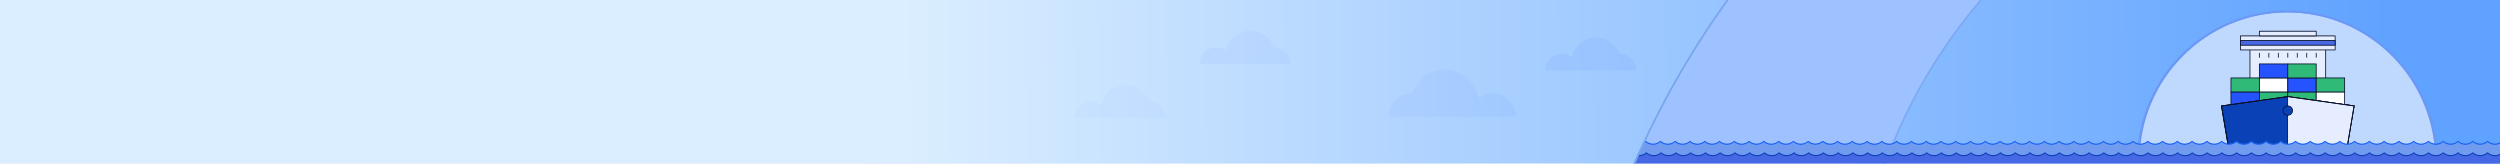
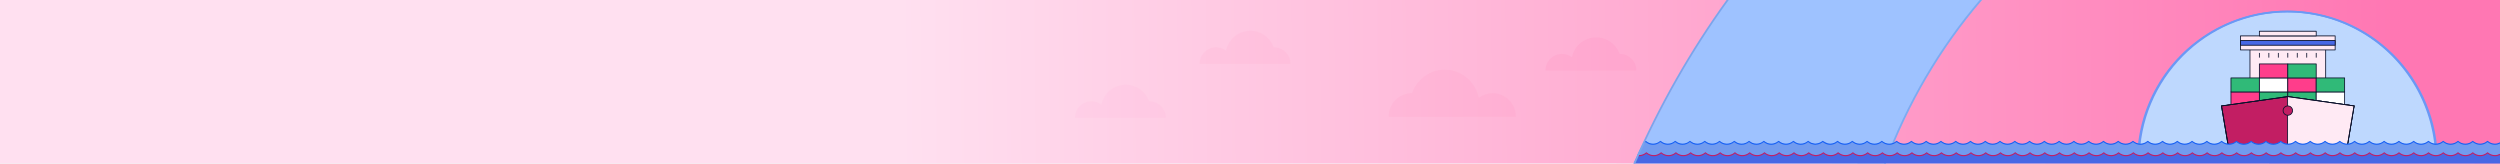
<svg xmlns="http://www.w3.org/2000/svg" width="3058" height="200">
-   <style>.K{stroke-linejoin:round}.L{fill:#2453ff}.M{fill:#e6edfe}.N{fill:#30ba78}.O{stroke-width:1}.P{fill:#0b41b7}</style>
+   <style>.K{stroke-linejoin:round}.L{fill:#ff3d8b}.M{fill:#ffeaf4}.N{fill:#30ba78}.O{stroke-width:1}.P{fill:#c21e63}</style>
  <defs>
    <linearGradient id="A" x1="4127.354" y1="-2472.293" x2="1813.458" y2="-2465.121" gradientUnits="userSpaceOnUse">
-       <stop offset="0" stop-color="#5fa2ff" />
-       <stop offset="1" stop-color="#dbeeff" />
+       <stop offset="0" stop-color="#ff77b3" />
+       <stop offset="1" stop-color="#ffe0f0" />
    </linearGradient>
    <path id="B" d="M2001.638 86.276v-.063c0-11.175-9.053-20.227-20.227-20.227h-.261c-4.162-11.786-15.4-20.236-28.606-20.236-14.69 0-26.943 10.446-29.739 24.309a20.15 20.15 0 0 0-12.19-4.081c-11.175 0-20.227 9.053-20.227 20.227v.063h111.251z" />
    <path id="C" d="M2763.67 70.467v-5.692" />
    <path id="D" d="M2728.915 112.444h34.755v17.133h-34.755z" />
    <path id="E" d="M2717.329 129.573l11.586 68.503 139.025.025 11.583-68.528-81.095-11.422z" />
  </defs>
-   <path d="M0 200h3058V0H0z" fill="#dbeeff" />
+   <path d="M0 200h3058V0H0z" fill="#ffe0f0" />
  <path transform="matrix(.79191 0 0 .301564 -342.4927 4.55361)" d="M1768.5 647.07l2525.54 1.04V-15.1H1768.5z" fill="url(#A)" />
  <g class="L">
    <use href="#B" fill-opacity=".06" />
    <use href="#B" x="-423.075" y="-8.112" fill-opacity=".04" />
    <use href="#B" x="-575.539" y="57.871" fill-opacity=".03" />
    <path d="M1698.527 142.843v-.089c0-15.885 12.671-28.754 28.312-28.754h.365c5.826-16.754 21.555-28.767 40.04-28.767 20.561 0 37.712 14.85 41.626 34.556a27.92 27.92 0 0 1 17.063-5.802c15.641 0 28.312 12.869 28.312 28.754v.089h-155.718z" fill-opacity=".05" />
  </g>
  <path d="M2113.672 0c-44.58 62.156-82.517 129.146-113.145 199.791l305.797.047C2333.893 126.434 2373.347 58.75 2423.984 0z" fill="#9ec2ff" />
  <g stroke="#6b98f5" class="K">
    <path d="M2798.428 14.1C2697.676 14.101 2616 96.17 2616 197.407l.049.687h364.76l.049-.688c0-48.616-19.22-95.241-53.432-129.618S2846.812 14.1 2798.428 14.1z" fill="#bed8fe" stroke-width="2.2" />
    <path d="M2979.858 197.406c0-65.489-34.771-126.004-91.215-158.748s-125.985-32.745-182.429 0S2615 131.916 2615 197.406" fill="none" stroke-width="2" stroke-linecap="round" />
  </g>
  <g stroke="#0a112b">
    <path d="M2752.161 59.046h92.609v79.949h-92.609z" class="K M" />
    <g fill="none" class="K O">
      <use href="#C" />
      <use href="#C" x="11.585" />
      <use href="#C" x="23.172" />
      <use href="#C" x="34.757" />
      <use href="#C" x="46.343" />
      <use href="#C" x="57.926" />
      <use href="#C" x="69.512" />
    </g>
    <g class="K O">
      <path d="M2740.501 43.916h115.853v17.133h-115.853z" class="M" />
      <path d="M2740.501 49.614h115.853v5.711h-115.853z" fill="#4768e5" />
      <path d="M2763.67 38.205h69.513v5.711h-69.513z" class="M" />
      <use href="#D" class="L" />
      <g class="N">
        <use href="#D" x="34.755" />
        <use href="#D" x="69.512" />
      </g>
      <use href="#D" x="104.27" fill="#fff" />
      <use href="#D" y="-17.133" class="N" />
      <use href="#D" x="34.755" y="-17.133" fill="#fff" />
      <use href="#D" x="69.512" y="-17.133" class="L" />
      <use href="#D" x="104.27" y="-17.133" class="N" />
      <use href="#D" x="34.755" y="-34.266" class="L" />
      <use href="#D" x="69.512" y="-34.266" class="N" />
    </g>
    <g class="O">
      <use href="#E" class="P" />
      <use href="#E" fill="none" class="K" />
    </g>
    <path d="M2798.428 118.152l-.227.031v79.904l69.738.014 11.584-68.529-81.096-11.42z" class="M" />
    <g class="K">
      <use href="#E" fill="none" />
      <ellipse cx="2798.464" cy="135.284" rx="5.793" ry="5.711" class="P" />
    </g>
  </g>
  <path d="M2421.531 0c-50.268 58.928-89.728 126.744-116.955 200h2.34c27.356-73.329 67.058-141.134 117.574-200z" fill="#7aa9f0" fill-opacity=".939" />
  <path d="M2005.88 183.82a1034.479 1069.935 0 0 0-7.659 16.049l306.464.047a637.046 658.594 0 0 0 0 .006l502.21.078H3058v-16.18z" fill="#4768e5" />
  <path d="M2230.215 172.77c-1.31-.261-2.184 1.529-3.405 2.096-1.485.664-3.076 1.11-4.782 1.197-.263.017-.493.141-.76.143-1.289-.011-2.483-.337-3.664-.686-.377-.106-.797-.089-1.16-.227-1.514-.594-2.9-1.45-4.095-2.518-2.403 2.148-5.565 3.451-9.028 3.451a13.5 13.5 0 0 1-9.028-3.451c-2.404 2.148-5.565 3.451-9.028 3.451a13.5 13.5 0 0 1-9.028-3.451c-2.404 2.148-5.565 3.451-9.028 3.451s-6.625-1.303-9.028-3.451c-2.403 2.148-5.565 3.451-9.028 3.451s-6.625-1.303-9.028-3.451a13.5 13.5 0 0 1-9.028 3.451c-3.463 0-6.624-1.303-9.028-3.451-2.403 2.148-5.565 3.451-9.028 3.451s-6.625-1.303-9.028-3.451c-2.404 2.148-5.565 3.451-9.028 3.451s-6.625-1.303-9.028-3.451c-2.403 2.148-5.565 3.451-9.028 3.451s-6.625-1.303-9.028-3.451a13.5 13.5 0 0 1-9.028 3.451c-3.463 0-6.625-1.303-9.028-3.451-2.403 2.148-5.563 3.451-9.026 3.451s-6.625-1.303-9.028-3.451c-2.403 2.148-5.565 3.451-9.028 3.451s-6.625-1.303-9.028-3.451c-.491.439-1.131.669-1.681 1.033-3.247 6.624-6.427 9.282-9.54 15.975.737.124 1.418.41 2.19.41a13.5 13.5 0 0 0 9.028-3.449 13.5 13.5 0 0 0 18.056 0 13.5 13.5 0 0 0 18.056 0 13.5 13.5 0 0 0 18.056 0 13.5 13.5 0 0 0 18.057 0 13.5 13.5 0 0 0 18.056 0 13.5 13.5 0 0 0 18.056 0 13.5 13.5 0 0 0 18.056 0 13.5 13.5 0 0 0 18.056 0 13.5 13.5 0 0 0 18.056 0 13.5 13.5 0 0 0 18.057 0 13.5 13.5 0 0 0 18.056 0c1.09.974 2.373 1.711 3.732 2.295v.15c.164.069.329.135.498.195.053.016.105.035.157.051.128.048.261.095.398.131a6.09 6.09 0 0 0 .462.137c.144.04.289.081.433.113.02.008.041.012.061.016.184.044.372.081.56.117.181.036.362.065.543.094.049.008.096.012.145.019.169.024.341.044.513.061.016 0 .033.006.053.006.201.02.405.031.609.043h.027c.213.012.43.016.647.016.029 0 .052-.013.08-.014.039 0 .072.019.11.019.234 0 .419-.15.651-.162a13.3 13.3 0 0 0 4.782-1.199c.297-.133.671-.087.956-.24v-.348c.838-.477 1.734-.867 2.449-1.506a13.5 13.5 0 0 0 18.056 0 13.5 13.5 0 0 0 18.057 0 13.5 13.5 0 0 0 18.056 0 13.5 13.5 0 0 0 18.057 0 13.5 13.5 0 0 0 18.056 0 13.5 13.5 0 0 0 18.056 0 13.5 13.5 0 0 0 18.057 0 13.5 13.5 0 0 0 18.056 0 13.5 13.5 0 0 0 18.057 0 13.5 13.5 0 0 0 18.056 0 13.5 13.5 0 0 0 18.057 0 13.5 13.5 0 0 0 18.056 0 13.5 13.5 0 0 0 18.056 0 13.5 13.5 0 0 0 18.056 0 13.5 13.5 0 0 0 18.056 0 13.5 13.5 0 0 0 18.056 0 13.5 13.5 0 0 0 18.056 0 13.5 13.5 0 0 0 18.056 0 13.5 13.5 0 0 0 18.057 0 13.5 13.5 0 0 0 18.056 0 13.5 13.5 0 0 0 18.056 0 13.5 13.5 0 0 0 18.056 0 13.5 13.5 0 0 0 18.056 0 13.5 13.5 0 0 0 18.056 0 13.5 13.5 0 0 0 18.056 0 13.5 13.5 0 0 0 18.057 0 13.5 13.5 0 0 0 18.056 0 13.5 13.5 0 0 0 18.057 0 13.5 13.5 0 0 0 18.056 0 13.5 13.5 0 0 0 18.057 0 13.5 13.5 0 0 0 18.056 0 13.5 13.5 0 0 0 18.056 0 13.5 13.5 0 0 0 18.056 0 13.5 13.5 0 0 0 18.056 0 13.5 13.5 0 0 0 18.057 0 13.5 13.5 0 0 0 18.056 0 13.5 13.5 0 0 0 18.057 0 13.5 13.5 0 0 0 18.056 0 13.5 13.5 0 0 0 18.056 0 13.5 13.5 0 0 0 18.056 0 13.5 13.5 0 0 0 18.056 0 13.5 13.5 0 0 0 18.056 0 13.5 13.5 0 0 0 18.056 0 13.5 13.5 0 0 0 18.056 0 13.5 13.5 0 0 0 18.057 0 13.5 13.5 0 0 0 9.028 3.449c2.246 0 4.35-.584 6.219-1.557v-13.969c-1.869.973-3.973 1.559-6.219 1.559a13.5 13.5 0 0 1-9.028-3.451c-2.404 2.148-5.565 3.451-9.028 3.451s-6.625-1.303-9.028-3.451c-2.403 2.148-5.565 3.451-9.028 3.451s-6.625-1.303-9.028-3.451c-2.403 2.148-5.565 3.451-9.028 3.451s-6.625-1.303-9.028-3.451a13.5 13.5 0 0 1-9.028 3.451c-3.463 0-6.625-1.303-9.028-3.451-2.403 2.148-5.565 3.451-9.028 3.451s-6.625-1.303-9.028-3.451c-2.403 2.148-5.566 3.451-9.028 3.451a13.5 13.5 0 0 1-9.028-3.451c-2.403 2.148-5.566 3.451-9.028 3.451a13.5 13.5 0 0 1-9.028-3.451c-2.404 2.148-5.565 3.451-9.028 3.451s-6.625-1.303-9.028-3.451c-2.403 2.148-5.566 3.451-9.028 3.451s-6.625-1.303-9.028-3.451a13.5 13.5 0 0 1-18.056 0c-2.404 2.148-5.565 3.451-9.028 3.451s-6.625-1.303-9.028-3.451a13.5 13.5 0 0 1-9.028 3.451c-3.463 0-6.625-1.303-9.028-3.451-2.404 2.148-5.565 3.451-9.028 3.451a13.5 13.5 0 0 1-9.028-3.451c-2.403 2.148-5.565 3.451-9.028 3.451s-6.625-1.303-9.028-3.451c-2.404 2.148-5.565 3.451-9.028 3.451a13.5 13.5 0 0 1-9.028-3.451 13.5 13.5 0 0 1-9.028 3.451c-3.463 0-6.625-1.303-9.028-3.451-2.403 2.148-5.565 3.451-9.028 3.451a13.5 13.5 0 0 1-9.028-3.451c-2.403 2.148-5.566 3.451-9.028 3.451a13.5 13.5 0 0 1-9.028-3.451c-2.403 2.148-5.565 3.451-9.028 3.451a13.5 13.5 0 0 1-9.028-3.451c-2.404 2.148-5.565 3.451-9.028 3.451s-6.625-1.303-9.028-3.451a13.5 13.5 0 0 1-9.028 3.451c-3.463 0-6.625-1.303-9.028-3.451-2.403 2.148-5.566 3.451-9.028 3.451a13.5 13.5 0 0 1-9.028-3.451 13.5 13.5 0 0 1-9.028 3.451c-3.463 0-6.625-1.303-9.028-3.451-2.403 2.148-5.565 3.451-9.028 3.451a13.5 13.5 0 0 1-9.028-3.451c-2.404 2.148-5.565 3.451-9.028 3.451a13.5 13.5 0 0 1-9.028-3.451c-2.404 2.148-5.566 3.451-9.028 3.451a13.5 13.5 0 0 1-9.028-3.451c-2.404 2.148-5.565 3.451-9.028 3.451s-6.625-1.303-9.028-3.451a13.5 13.5 0 0 1-9.028 3.451c-3.463 0-6.625-1.303-9.028-3.451a13.5 13.5 0 0 1-9.028 3.451c-3.463 0-6.625-1.303-9.028-3.451-2.403 2.148-5.565 3.451-9.028 3.451s-6.625-1.303-9.028-3.451a13.5 13.5 0 0 1-9.028 3.451c-3.463 0-6.625-1.303-9.028-3.451-2.404 2.148-5.565 3.451-9.028 3.451a13.5 13.5 0 0 1-9.028-3.451c-2.403 2.148-5.566 3.451-9.028 3.451s-6.625-1.303-9.028-3.451c-2.404 2.148-5.566 3.451-9.028 3.451a13.5 13.5 0 0 1-9.028-3.451c-2.403 2.148-5.565 3.451-9.028 3.451s-6.625-1.303-9.028-3.451a13.5 13.5 0 0 1-18.056 0c-2.403 2.148-5.565 3.451-9.028 3.451a13.5 13.5 0 0 1-9.028-3.451 13.5 13.5 0 0 1-18.056 0c-2.404 2.148-5.565 3.451-9.028 3.451s-6.625-1.303-9.028-3.451a13.5 13.5 0 0 1-9.028 3.451c-3.463 0-6.625-1.303-9.028-3.451-2.403 2.148-5.566 3.451-9.028 3.451a13.5 13.5 0 0 1-9.028-3.451c-2.403 2.148-5.565 3.451-9.028 3.451s-6.625-1.303-9.028-3.451a13.5 13.5 0 0 1-18.056 0c-2.404 2.148-5.565 3.451-9.028 3.451s-6.625-1.303-9.028-3.451a13.5 13.5 0 0 1-9.028 3.451c-3.463 0-5.863-2.82-9.028-3.451zm0 0c-1.31-.261-2.184 1.529-3.405 2.096-1.485.664-3.076 1.11-4.782 1.197-.263.017-.493.141-.76.143-1.289-.011-2.483-.337-3.664-.686-.377-.106-.797-.089-1.16-.227-1.514-.594-2.9-1.45-4.095-2.518-2.403 2.148-5.565 3.451-9.028 3.451a13.5 13.5 0 0 1-9.028-3.451c-2.404 2.148-5.565 3.451-9.028 3.451a13.5 13.5 0 0 1-9.028-3.451c-2.404 2.148-5.565 3.451-9.028 3.451s-6.625-1.303-9.028-3.451c-2.403 2.148-5.565 3.451-9.028 3.451s-6.625-1.303-9.028-3.451a13.5 13.5 0 0 1-9.028 3.451c-3.463 0-6.624-1.303-9.028-3.451-2.403 2.148-5.565 3.451-9.028 3.451s-6.625-1.303-9.028-3.451c-2.404 2.148-5.565 3.451-9.028 3.451s-6.625-1.303-9.028-3.451c-2.403 2.148-5.565 3.451-9.028 3.451s-6.625-1.303-9.028-3.451a13.5 13.5 0 0 1-9.028 3.451c-3.463 0-6.625-1.303-9.028-3.451-2.403 2.148-5.563 3.451-9.026 3.451s-6.625-1.303-9.028-3.451c-2.403 2.148-5.565 3.451-9.028 3.451s-6.625-1.303-9.028-3.451c-.491.439-2.247-.14-2.797.225-3.247 6.624-5.311 10.091-8.424 16.783.737.124 1.418.41 2.19.41a13.5 13.5 0 0 0 9.028-3.449 13.5 13.5 0 0 0 18.056 0 13.5 13.5 0 0 0 18.056 0 13.5 13.5 0 0 0 18.056 0 13.5 13.5 0 0 0 18.057 0 13.5 13.5 0 0 0 18.056 0 13.5 13.5 0 0 0 18.056 0 13.5 13.5 0 0 0 18.056 0 13.5 13.5 0 0 0 18.056 0 13.5 13.5 0 0 0 18.056 0 13.5 13.5 0 0 0 18.057 0 13.5 13.5 0 0 0 18.056 0c1.09.974 2.373 1.711 3.732 2.295v.15c.164.069.329.135.498.195.053.016.105.035.157.051.128.048.261.095.398.131a6.09 6.09 0 0 0 .462.137c.144.04.289.081.433.113.02.008.041.012.061.016.184.044.372.081.56.117.181.036.362.065.543.094.049.008.096.012.145.019.169.024.341.044.513.061.016 0 .033.006.053.006.201.02.405.031.609.043h.027c.213.012.43.016.647.016.029 0 .052-.013.08-.014.039 0 .072.019.11.019.234 0 .419-.15.651-.162a13.3 13.3 0 0 0 4.782-1.199c.297-.133.671-.087.956-.24v-.348c.838-.477 1.734-.867 2.449-1.506a13.5 13.5 0 0 0 18.056 0 13.5 13.5 0 0 0 18.057 0 13.5 13.5 0 0 0 18.056 0 13.5 13.5 0 0 0 18.057 0 13.5 13.5 0 0 0 18.056 0 13.5 13.5 0 0 0 18.056 0 13.5 13.5 0 0 0 18.057 0 13.5 13.5 0 0 0 18.056 0 13.5 13.5 0 0 0 18.057 0 13.5 13.5 0 0 0 18.056 0 13.5 13.5 0 0 0 18.057 0 13.5 13.5 0 0 0 18.056 0 13.5 13.5 0 0 0 18.056 0 13.5 13.5 0 0 0 18.056 0 13.5 13.5 0 0 0 18.056 0 13.5 13.5 0 0 0 18.056 0 13.5 13.5 0 0 0 18.056 0 13.5 13.5 0 0 0 18.056 0 13.5 13.5 0 0 0 18.057 0 13.5 13.5 0 0 0 18.056 0 13.5 13.5 0 0 0 18.056 0 13.5 13.5 0 0 0 18.056 0 13.5 13.5 0 0 0 18.056 0 13.5 13.5 0 0 0 18.056 0 13.5 13.5 0 0 0 18.056 0 13.5 13.5 0 0 0 18.057 0 13.5 13.5 0 0 0 18.056 0 13.5 13.5 0 0 0 18.057 0 13.5 13.5 0 0 0 18.056 0 13.5 13.5 0 0 0 18.057 0 13.5 13.5 0 0 0 18.056 0 13.5 13.5 0 0 0 18.056 0 13.5 13.5 0 0 0 18.056 0 13.5 13.5 0 0 0 18.056 0 13.5 13.5 0 0 0 18.057 0 13.5 13.5 0 0 0 18.056 0 13.5 13.5 0 0 0 18.057 0 13.5 13.5 0 0 0 18.056 0 13.5 13.5 0 0 0 18.056 0 13.5 13.5 0 0 0 18.056 0 13.5 13.5 0 0 0 18.056 0 13.5 13.5 0 0 0 18.056 0 13.5 13.5 0 0 0 18.056 0 13.5 13.5 0 0 0 18.056 0 13.5 13.5 0 0 0 18.057 0 13.5 13.5 0 0 0 9.028 3.449c2.246 0 4.35-.584 6.219-1.557v-13.969c-1.869.973-3.973 1.559-6.219 1.559a13.5 13.5 0 0 1-9.028-3.451c-2.404 2.148-5.565 3.451-9.028 3.451s-6.625-1.303-9.028-3.451c-2.403 2.148-5.565 3.451-9.028 3.451s-6.625-1.303-9.028-3.451c-2.403 2.148-5.565 3.451-9.028 3.451s-6.625-1.303-9.028-3.451a13.5 13.5 0 0 1-9.028 3.451c-3.463 0-6.625-1.303-9.028-3.451-2.403 2.148-5.565 3.451-9.028 3.451s-6.625-1.303-9.028-3.451c-2.403 2.148-5.566 3.451-9.028 3.451a13.5 13.5 0 0 1-9.028-3.451c-2.403 2.148-5.566 3.451-9.028 3.451a13.5 13.5 0 0 1-9.028-3.451c-2.404 2.148-5.565 3.451-9.028 3.451s-6.625-1.303-9.028-3.451c-2.403 2.148-5.566 3.451-9.028 3.451s-6.625-1.303-9.028-3.451a13.5 13.5 0 0 1-18.056 0c-2.404 2.148-5.565 3.451-9.028 3.451s-6.625-1.303-9.028-3.451a13.5 13.5 0 0 1-9.028 3.451c-3.463 0-6.625-1.303-9.028-3.451-2.404 2.148-5.565 3.451-9.028 3.451a13.5 13.5 0 0 1-9.028-3.451c-2.403 2.148-5.565 3.451-9.028 3.451s-6.625-1.303-9.028-3.451c-2.404 2.148-5.565 3.451-9.028 3.451a13.5 13.5 0 0 1-9.028-3.451 13.5 13.5 0 0 1-9.028 3.451c-3.463 0-6.625-1.303-9.028-3.451-2.403 2.148-5.565 3.451-9.028 3.451a13.5 13.5 0 0 1-9.028-3.451c-2.403 2.148-5.566 3.451-9.028 3.451a13.5 13.5 0 0 1-9.028-3.451c-2.403 2.148-5.565 3.451-9.028 3.451a13.5 13.5 0 0 1-9.028-3.451c-2.404 2.148-5.565 3.451-9.028 3.451s-6.625-1.303-9.028-3.451a13.5 13.5 0 0 1-9.028 3.451c-3.463 0-6.625-1.303-9.028-3.451-2.403 2.148-5.566 3.451-9.028 3.451a13.5 13.5 0 0 1-9.028-3.451 13.5 13.5 0 0 1-9.028 3.451c-3.463 0-6.625-1.303-9.028-3.451-2.403 2.148-5.565 3.451-9.028 3.451a13.5 13.5 0 0 1-9.028-3.451c-2.404 2.148-5.565 3.451-9.028 3.451a13.5 13.5 0 0 1-9.028-3.451c-2.404 2.148-5.566 3.451-9.028 3.451a13.5 13.5 0 0 1-9.028-3.451c-2.404 2.148-5.565 3.451-9.028 3.451s-6.625-1.303-9.028-3.451a13.5 13.5 0 0 1-9.028 3.451c-3.463 0-6.625-1.303-9.028-3.451a13.5 13.5 0 0 1-9.028 3.451c-3.463 0-6.625-1.303-9.028-3.451-2.403 2.148-5.565 3.451-9.028 3.451s-6.625-1.303-9.028-3.451a13.5 13.5 0 0 1-9.028 3.451c-3.463 0-6.625-1.303-9.028-3.451-2.404 2.148-5.565 3.451-9.028 3.451a13.5 13.5 0 0 1-9.028-3.451c-2.403 2.148-5.566 3.451-9.028 3.451s-6.625-1.303-9.028-3.451c-2.404 2.148-5.566 3.451-9.028 3.451a13.5 13.5 0 0 1-9.028-3.451c-2.403 2.148-5.565 3.451-9.028 3.451s-6.625-1.303-9.028-3.451a13.5 13.5 0 0 1-18.056 0c-2.403 2.148-5.565 3.451-9.028 3.451a13.5 13.5 0 0 1-9.028-3.451 13.5 13.5 0 0 1-18.056 0c-2.404 2.148-5.565 3.451-9.028 3.451s-6.625-1.303-9.028-3.451a13.5 13.5 0 0 1-9.028 3.451c-3.463 0-6.625-1.303-9.028-3.451-2.403 2.148-5.566 3.451-9.028 3.451a13.5 13.5 0 0 1-9.028-3.451c-2.403 2.148-5.565 3.451-9.028 3.451s-6.625-1.303-9.028-3.451a13.5 13.5 0 0 1-18.056 0c-2.404 2.148-5.565 3.451-9.028 3.451s-6.625-1.303-9.028-3.451a13.5 13.5 0 0 1-9.028 3.451c-3.463 0-5.863-2.82-9.028-3.451z" fill="#719bef" />
  <path d="M2230.01 186.397c-.933.834-2.076 1.452-3.277 2.01-1.439.644-2.968 1.073-4.602 1.156a.502.5 0 0 0-.01.002c-.4.026-.613.139-.727.141-1.205-.011-2.347-.32-3.52-.666a.502.5 0 0 0-.01-.002c-.482-.136-.885-.126-1.115-.211v-.002c-1.457-.572-2.789-1.394-3.939-2.422a.502.5 0 0 0-.67 0 12.99 12.99 0 0 1-8.692 3.322c-3.336 0-6.377-1.253-8.692-3.322a.502.5 0 0 0-.67 0 12.99 12.99 0 0 1-8.692 3.322c-3.336 0-6.374-1.253-8.69-3.322a.502.5 0 0 0-.67 0c-2.315 2.069-5.357 3.322-8.694 3.322s-6.376-1.253-8.692-3.322a.502.5 0 0 0-.67 0 12.99 12.99 0 0 1-8.692 3.322c-3.336 0-6.376-1.253-8.692-3.322a.502.5 0 0 0-.67 0c-2.315 2.069-5.356 3.322-8.692 3.322a12.99 12.99 0 0 1-8.692-3.322.502.5 0 0 0-.67 0c-2.315 2.069-5.356 3.322-8.692 3.322a12.99 12.99 0 0 1-8.692-3.322.502.5 0 0 0-.67 0 12.99 12.99 0 0 1-17.384 0 .502.5 0 0 0-.67 0c-2.315 2.07-5.354 3.322-8.69 3.322a12.99 12.99 0 0 1-8.692-3.322.502.5 0 0 0-.67 0c-2.315 2.069-5.358 3.322-8.694 3.322a12.99 12.99 0 0 1-8.692-3.322.502.5 0 0 0-.67 0 12.99 12.99 0 0 1-17.384 0 .502.5 0 0 0-.67 0 12.99 12.99 0 0 1-17.384 0 .502.5 0 0 0-.67 0 12.99 12.99 0 0 1-8.692 3.322c-.543 0-1.014-.223-1.54-.287a1035.296 1069.935 0 0 0-.617 1.291c.726.121 1.396.402 2.157.402 3.448 0 6.575-1.301 9.027-3.373 2.452 2.073 5.579 3.373 9.027 3.373s6.575-1.301 9.027-3.373c2.452 2.073 5.579 3.373 9.027 3.373s6.575-1.301 9.027-3.373c2.452 2.073 5.579 3.373 9.027 3.373s6.577-1.3 9.029-3.373c2.452 2.073 5.579 3.373 9.027 3.373s6.573-1.301 9.025-3.373c2.452 2.073 5.579 3.373 9.027 3.373s6.575-1.301 9.027-3.373c2.452 2.073 5.579 3.373 9.027 3.373s6.575-1.301 9.027-3.373c2.452 2.073 5.579 3.373 9.027 3.373s6.575-1.301 9.027-3.373c2.452 2.073 5.579 3.373 9.027 3.373s6.575-1.301 9.027-3.373c2.452 2.073 5.579 3.373 9.027 3.373s6.577-1.3 9.029-3.373c2.452 2.072 5.577 3.373 9.025 3.373s6.575-1.301 9.027-3.373c2.452 2.073 5.579 3.373 9.027 3.373s6.575-1.301 9.027-3.373c1.17.988 2.463 1.835 3.908 2.402a.502.5 0 0 0 .01.002c.495.188.934.166 1.205.242 1.184.349 2.426.694 3.794.705a.502.5 0 0 0 .01 0c.416-.003.653-.132.78-.143l.01-.002c1.774-.092 3.426-.555 4.954-1.238a.502.5 0 0 0 .01-.004c1.122-.521 2.212-1.163 3.195-1.969 2.452 2.072 5.579 3.371 9.027 3.371s6.575-1.301 9.027-3.373c2.452 2.072 5.577 3.373 9.025 3.373s6.577-1.3 9.029-3.373c2.452 2.073 5.579 3.373 9.027 3.373s6.575-1.301 9.027-3.373c2.452 2.073 5.579 3.373 9.027 3.373s6.575-1.301 9.027-3.373c2.452 2.073 5.579 3.373 9.027 3.373s6.575-1.301 9.027-3.373c2.452 2.073 5.579 3.373 9.027 3.373s6.575-1.301 9.027-3.373c2.452 2.073 5.579 3.373 9.027 3.373s6.575-1.301 9.027-3.373c2.452 2.073 5.579 3.373 9.027 3.373s6.575-1.301 9.027-3.373c2.452 2.073 5.579 3.373 9.027 3.373s6.575-1.301 9.027-3.373c2.452 2.073 5.579 3.373 9.027 3.373s6.575-1.301 9.027-3.373c2.452 2.073 5.579 3.373 9.027 3.373s6.575-1.301 9.027-3.373c2.452 2.073 5.579 3.373 9.027 3.373s6.573-1.301 9.025-3.373c2.452 2.073 5.581 3.373 9.029 3.373s6.575-1.301 9.027-3.373c2.452 2.073 5.579 3.373 9.027 3.373s6.575-1.301 9.027-3.373c2.452 2.073 5.579 3.373 9.027 3.373s6.575-1.301 9.027-3.373c2.452 2.073 5.579 3.373 9.027 3.373s6.575-1.301 9.027-3.373c2.452 2.073 5.579 3.373 9.027 3.373s6.575-1.301 9.027-3.373c2.452 2.072 5.577 3.373 9.025 3.373s6.575-1.301 9.027-3.373c2.452 2.073 5.581 3.373 9.029 3.373s6.575-1.301 9.027-3.373c2.452 2.073 5.579 3.373 9.027 3.373s6.575-1.301 9.027-3.373c2.452 2.073 5.579 3.373 9.027 3.373s6.575-1.3 9.027-3.373c2.452 2.073 5.579 3.373 9.027 3.373s6.575-1.301 9.027-3.373c2.452 2.073 5.579 3.373 9.027 3.373s6.573-1.301 9.025-3.373c2.452 2.073 5.581 3.373 9.029 3.373s6.575-1.301 9.027-3.373c2.452 2.073 5.579 3.373 9.027 3.373s6.575-1.301 9.027-3.373c2.452 2.073 5.579 3.373 9.027 3.373s6.575-1.301 9.027-3.373c2.452 2.073 5.579 3.373 9.027 3.373s6.575-1.301 9.027-3.373c2.452 2.073 5.579 3.373 9.027 3.373s6.575-1.301 9.027-3.373c2.452 2.072 5.577 3.373 9.025 3.373s6.577-1.3 9.029-3.373c2.452 2.073 5.579 3.373 9.027 3.373s6.575-1.301 9.027-3.373c2.452 2.073 5.579 3.373 9.027 3.373s6.575-1.301 9.027-3.373c2.452 2.073 5.579 3.373 9.027 3.373s6.575-1.301 9.027-3.373c2.452 2.073 5.579 3.373 9.027 3.373s6.575-1.301 9.027-3.373c2.452 2.073 5.579 3.373 9.027 3.373s6.573-1.301 9.025-3.373c2.452 2.073 5.581 3.373 9.029 3.373s6.575-1.301 9.027-3.373c2.452 2.073 5.579 3.373 9.027 3.373s6.575-1.301 9.027-3.373c2.452 2.073 5.579 3.373 9.027 3.373s6.575-1.301 9.027-3.373c2.452 2.073 5.579 3.373 9.027 3.373s6.575-1.301 9.027-3.373c2.452 2.073 5.579 3.373 9.027 3.373s6.573-1.301 9.025-3.373c2.452 2.073 5.579 3.373 9.027 3.373s6.577-1.3 9.029-3.373c2.452 2.073 5.579 3.373 9.027 3.373s6.575-1.301 9.027-3.373c2.452 2.073 5.579 3.373 9.027 3.373s6.575-1.301 9.027-3.373c2.452 2.073 5.579 3.373 9.027 3.373s6.575-1.301 9.027-3.373c2.452 2.073 5.579 3.373 9.027 3.373s6.575-1.301 9.027-3.373c2.452 2.072 5.577 3.373 9.025 3.373s6.575-1.301 9.027-3.373c2.452 2.073 5.581 3.373 9.029 3.373 2.244 0 4.337-.587 6.214-1.525v-1.414a.502.5 0 0 0-.227.031c-1.806.941-3.827 1.504-5.986 1.504-3.336 0-6.378-1.255-8.694-3.324a.502.5 0 0 0-.67 0 12.99 12.99 0 0 1-8.692 3.324c-3.336 0-6.374-1.255-8.69-3.324a.502.5 0 0 0-.67 0 12.99 12.99 0 0 1-17.383 0 .502.5 0 0 0-.67 0 12.99 12.99 0 0 1-17.383 0 .502.5 0 0 0-.67 0 12.99 12.99 0 0 1-17.383 0 .502.5 0 0 0-.67 0 12.99 12.99 0 0 1-17.383 0 .502.5 0 0 0-.67 0c-2.315 2.069-5.358 3.324-8.694 3.324a12.99 12.99 0 0 1-8.692-3.324.502.5 0 0 0-.67 0c-2.316 2.07-5.354 3.324-8.69 3.324a12.99 12.99 0 0 1-8.692-3.324.502.5 0 0 0-.67 0 12.99 12.99 0 0 1-17.384 0 .502.5 0 0 0-.67 0 12.99 12.99 0 0 1-17.383 0 .502.5 0 0 0-.67 0 12.99 12.99 0 0 1-17.383 0 .502.5 0 0 0-.67 0 12.99 12.99 0 0 1-8.692 3.324c-3.336 0-6.378-1.255-8.694-3.324a.502.5 0 0 0-.67 0c-2.315 2.07-5.354 3.324-8.69 3.324a12.99 12.99 0 0 1-8.692-3.324.502.5 0 0 0-.67 0 12.99 12.99 0 0 1-17.383 0 .502.5 0 0 0-.67 0 12.99 12.99 0 0 1-17.383 0 .502.5 0 0 0-.67 0 12.99 12.99 0 0 1-17.384 0 .502.5 0 0 0-.67 0 12.99 12.99 0 0 1-17.384 0 .502.5 0 0 0-.67 0c-2.315 2.069-5.358 3.324-8.694 3.324s-6.374-1.255-8.69-3.324a.502.5 0 0 0-.67 0 12.99 12.99 0 0 1-17.383 0 .502.5 0 0 0-.67 0 12.99 12.99 0 0 1-17.383 0 .502.5 0 0 0-.67 0 12.99 12.99 0 0 1-17.383 0 .502.5 0 0 0-.67 0 12.99 12.99 0 0 1-17.383 0 .502.5 0 0 0-.67 0 12.99 12.99 0 0 1-8.692 3.324c-3.336 0-6.378-1.255-8.694-3.324a.502.5 0 0 0-.67 0c-2.316 2.07-5.354 3.324-8.69 3.324a12.99 12.99 0 0 1-8.692-3.324.502.5 0 0 0-.67 0 12.99 12.99 0 0 1-17.384 0 .502.5 0 0 0-.67 0 12.99 12.99 0 0 1-17.384 0 .502.5 0 0 0-.67 0 12.99 12.99 0 0 1-17.384 0 .502.5 0 0 0-.67 0 12.99 12.99 0 0 1-8.692 3.324c-3.336 0-6.378-1.255-8.694-3.324a.502.5 0 0 0-.67 0 12.99 12.99 0 0 1-8.692 3.324c-3.336 0-6.374-1.255-8.69-3.324a.502.5 0 0 0-.67 0 12.99 12.99 0 0 1-17.383 0 .502.5 0 0 0-.67 0 12.99 12.99 0 0 1-17.383 0 .502.5 0 0 0-.67 0 12.99 12.99 0 0 1-17.383 0 .502.5 0 0 0-.67 0 12.99 12.99 0 0 1-17.383 0 .502.5 0 0 0-.67 0 12.99 12.99 0 0 1-8.692 3.324c-3.336 0-6.378-1.255-8.694-3.324a.502.5 0 0 0-.67 0c-2.316 2.07-5.354 3.324-8.69 3.324a12.99 12.99 0 0 1-8.692-3.324.502.5 0 0 0-.67 0 12.99 12.99 0 0 1-17.384 0 .502.5 0 0 0-.67 0 12.99 12.99 0 0 1-17.383 0 .502.5 0 0 0-.67 0 12.99 12.99 0 0 1-17.383 0 .502.5 0 0 0-.67 0 12.99 12.99 0 0 1-17.383 0 .502.5 0 0 0-.67 0 12.99 12.99 0 0 1-17.383 0 .502.5 0 0 0-.67 0 12.99 12.99 0 0 1-17.383 0 .502.5 0 0 0-.67 0 12.99 12.99 0 0 1-17.383 0 .502.5 0 0 0-.67 0 12.99 12.99 0 0 1-17.384 0 .502.5 0 0 0-.67 0 12.99 12.99 0 0 1-17.383 0 .502.5 0 0 0-.67 0c-2.315 2.069-5.358 3.324-8.694 3.324s-6.374-1.255-8.69-3.324a.502.5 0 0 0-.67 0 12.99 12.99 0 0 1-17.383 0 .502.5 0 0 0-.67 0z" class="P" />
  <path d="M2229.27 172.397c-.934.834-2.077 1.452-3.28 2.01-1.441.644-2.97 1.073-4.606 1.156a.502.5 0 0 0-.01.002c-.4.026-.614.139-.727.141-1.206-.011-2.349-.32-3.523-.666a.502.5 0 0 0-.01-.002c-.482-.136-.886-.126-1.116-.211v-.002c-1.458-.572-2.792-1.394-3.943-2.422a.502.5 0 0 0-.671 0c-2.317 2.069-5.36 3.322-8.7 3.322s-6.382-1.253-8.7-3.322a.502.5 0 0 0-.671 0c-2.317 2.069-5.36 3.322-8.7 3.322a13 13 0 0 1-8.698-3.322.502.5 0 0 0-.671 0 13.01 13.01 0 0 1-8.702 3.322c-3.339 0-6.382-1.253-8.7-3.322a.502.5 0 0 0-.671 0c-2.318 2.069-5.36 3.322-8.7 3.322s-6.382-1.253-8.7-3.322a.502.5 0 0 0-.671 0c-2.317 2.069-5.36 3.322-8.7 3.322s-6.382-1.253-8.7-3.322a.502.5 0 0 0-.671 0c-2.317 2.069-5.36 3.322-8.7 3.322s-6.382-1.253-8.7-3.322a.502.5 0 0 0-.671 0c-2.318 2.069-5.36 3.322-8.7 3.322s-6.382-1.253-8.7-3.322a.502.5 0 0 0-.671 0 13 13 0 0 1-8.698 3.322c-3.339 0-6.382-1.253-8.7-3.322a.502.5 0 0 0-.671 0 13.01 13.01 0 0 1-8.702 3.322c-3.339 0-6.382-1.253-8.7-3.322a.502.5 0 0 0-.671 0c-2.317 2.069-5.36 3.322-8.699 3.322s-6.382-1.253-8.699-3.322a.502.5 0 0 0-.671 0c-2.317 2.069-5.36 3.322-8.699 3.322s-6.382-1.253-8.7-3.322a.502.5 0 0 0-.67 0c-.275.245-.647.356-.941.578a1036.221 1069.935 0 0 0-1.023 2.145c.777-.445 1.619-.792 2.3-1.367 2.454 2.073 5.584 3.373 9.035 3.373s6.581-1.301 9.035-3.373c2.454 2.073 5.584 3.373 9.035 3.373s6.581-1.301 9.035-3.373c2.454 2.073 5.584 3.373 9.035 3.373s6.582-1.3 9.037-3.373c2.454 2.073 5.584 3.373 9.035 3.373s6.579-1.301 9.033-3.373c2.454 2.073 5.584 3.373 9.035 3.373s6.581-1.301 9.035-3.373c2.454 2.073 5.584 3.373 9.035 3.373s6.581-1.301 9.035-3.373c2.454 2.073 5.584 3.373 9.035 3.373s6.581-1.301 9.035-3.373c2.454 2.073 5.584 3.373 9.035 3.373s6.581-1.301 9.035-3.373c2.454 2.073 5.584 3.373 9.035 3.373s6.582-1.3 9.037-3.373c2.454 2.072 5.582 3.373 9.033 3.373s6.581-1.301 9.035-3.373c2.454 2.073 5.584 3.373 9.035 3.373s6.581-1.301 9.035-3.373c1.171.988 2.465 1.835 3.912 2.402a.502.5 0 0 0 .01.002c.495.188.935.166 1.206.242 1.185.349 2.428.694 3.798.705a.502.5 0 0 0 .01 0c.416-.003.654-.132.78-.143l.01-.002c1.776-.092 3.429-.555 4.959-1.238a.502.5 0 0 0 .01-.004c1.123-.521 2.214-1.163 3.198-1.969 2.454 2.072 5.584 3.371 9.035 3.371s6.581-1.301 9.035-3.373c2.454 2.072 5.582 3.373 9.033 3.373s6.582-1.3 9.037-3.373c2.454 2.073 5.584 3.373 9.035 3.373s6.581-1.301 9.035-3.373c2.454 2.073 5.584 3.373 9.035 3.373s6.581-1.301 9.035-3.373c2.454 2.073 5.584 3.373 9.035 3.373s6.581-1.301 9.035-3.373c2.454 2.073 5.584 3.373 9.035 3.373s6.58-1.301 9.035-3.373c2.454 2.073 5.584 3.373 9.035 3.373s6.581-1.301 9.035-3.373c2.454 2.073 5.584 3.373 9.035 3.373s6.581-1.301 9.035-3.373c2.454 2.073 5.584 3.373 9.035 3.373s6.581-1.301 9.035-3.373c2.454 2.073 5.584 3.373 9.035 3.373s6.581-1.301 9.035-3.373c2.454 2.073 5.584 3.373 9.035 3.373s6.581-1.301 9.035-3.373c2.454 2.073 5.584 3.373 9.035 3.373s6.579-1.301 9.033-3.373c2.454 2.073 5.586 3.373 9.037 3.373s6.581-1.301 9.035-3.373c2.454 2.073 5.584 3.373 9.035 3.373s6.581-1.301 9.035-3.373c2.454 2.073 5.584 3.373 9.035 3.373s6.581-1.301 9.035-3.373c2.454 2.073 5.584 3.373 9.035 3.373s6.581-1.301 9.035-3.373c2.454 2.073 5.584 3.373 9.035 3.373s6.581-1.301 9.035-3.373c2.454 2.072 5.582 3.373 9.033 3.373s6.581-1.301 9.035-3.373c2.454 2.073 5.586 3.373 9.037 3.373s6.581-1.301 9.035-3.373c2.454 2.073 5.584 3.373 9.035 3.373s6.581-1.301 9.035-3.373c2.454 2.073 5.584 3.373 9.035 3.373s6.581-1.3 9.035-3.373c2.454 2.073 5.584 3.373 9.035 3.373s6.58-1.301 9.035-3.373c2.454 2.073 5.584 3.373 9.035 3.373s6.579-1.301 9.033-3.373c2.454 2.073 5.586 3.373 9.037 3.373s6.581-1.301 9.035-3.373c2.454 2.073 5.584 3.373 9.035 3.373s6.58-1.301 9.035-3.373c2.454 2.073 5.584 3.373 9.035 3.373s6.581-1.301 9.035-3.373c2.454 2.073 5.584 3.373 9.035 3.373s6.581-1.301 9.035-3.373c2.454 2.073 5.584 3.373 9.035 3.373s6.581-1.301 9.035-3.373c2.454 2.072 5.582 3.373 9.033 3.373s6.582-1.3 9.037-3.373c2.454 2.073 5.584 3.373 9.035 3.373s6.581-1.301 9.035-3.373c2.454 2.073 5.584 3.373 9.035 3.373s6.581-1.301 9.035-3.373c2.454 2.073 5.584 3.373 9.035 3.373s6.581-1.301 9.035-3.373c2.454 2.073 5.584 3.373 9.035 3.373s6.581-1.301 9.035-3.373c2.454 2.073 5.584 3.373 9.035 3.373s6.579-1.301 9.033-3.373c2.454 2.073 5.586 3.373 9.037 3.373s6.58-1.301 9.035-3.373c2.454 2.073 5.584 3.373 9.035 3.373s6.581-1.301 9.035-3.373c2.454 2.073 5.584 3.373 9.035 3.373s6.581-1.301 9.035-3.373c2.454 2.073 5.584 3.373 9.035 3.373s6.581-1.301 9.035-3.373c2.454 2.073 5.584 3.373 9.035 3.373s6.579-1.301 9.033-3.373c2.454 2.073 5.584 3.373 9.035 3.373s6.582-1.3 9.037-3.373c2.454 2.073 5.584 3.373 9.035 3.373s6.581-1.301 9.035-3.373c2.454 2.073 5.584 3.373 9.035 3.373s6.581-1.301 9.035-3.373c2.454 2.073 5.584 3.373 9.035 3.373s6.581-1.301 9.035-3.373c2.454 2.073 5.584 3.373 9.035 3.373s6.581-1.301 9.035-3.373c2.454 2.072 5.582 3.373 9.033 3.373s6.581-1.301 9.035-3.373c2.455 2.073 5.586 3.373 9.037 3.373 2.246 0 4.341-.587 6.219-1.525v-1.414a.502.5 0 0 0-.227.031c-1.807.941-3.831 1.504-5.992 1.504-3.339 0-6.384-1.255-8.702-3.324a.502.5 0 0 0-.671 0 13.01 13.01 0 0 1-8.7 3.324c-3.339 0-6.38-1.255-8.698-3.324a.502.5 0 0 0-.671 0c-2.318 2.07-5.36 3.324-8.7 3.324s-6.382-1.255-8.7-3.324a.502.5 0 0 0-.671 0c-2.317 2.07-5.36 3.324-8.7 3.324s-6.382-1.255-8.7-3.324a.502.5 0 0 0-.671 0c-2.317 2.07-5.36 3.324-8.7 3.324a13.01 13.01 0 0 1-8.7-3.324.502.5 0 0 0-.671 0c-2.317 2.07-5.36 3.324-8.7 3.324s-6.382-1.255-8.7-3.324a.502.5 0 0 0-.671 0c-2.317 2.069-5.362 3.324-8.702 3.324a13.01 13.01 0 0 1-8.7-3.324.502.5 0 0 0-.67 0c-2.318 2.07-5.359 3.324-8.698 3.324s-6.382-1.255-8.7-3.324a.502.5 0 0 0-.671 0c-2.317 2.07-5.36 3.324-8.7 3.324s-6.382-1.255-8.7-3.324a.502.5 0 0 0-.671 0c-2.317 2.07-5.36 3.324-8.7 3.324s-6.382-1.255-8.7-3.324a.502.5 0 0 0-.671 0 13.01 13.01 0 0 1-8.7 3.324c-3.339 0-6.382-1.255-8.7-3.324a.502.5 0 0 0-.671 0 13.01 13.01 0 0 1-8.7 3.324c-3.339 0-6.384-1.255-8.702-3.324a.502.5 0 0 0-.671 0c-2.318 2.07-5.358 3.324-8.698 3.324a13.01 13.01 0 0 1-8.7-3.324.502.5 0 0 0-.671 0c-2.317 2.07-5.36 3.324-8.7 3.324a13.01 13.01 0 0 1-8.7-3.324.502.5 0 0 0-.671 0c-2.318 2.07-5.36 3.324-8.7 3.324a13.01 13.01 0 0 1-8.7-3.324.502.5 0 0 0-.671 0c-2.317 2.07-5.36 3.324-8.7 3.324s-6.382-1.255-8.7-3.324a.502.5 0 0 0-.671 0c-2.317 2.07-5.36 3.324-8.7 3.324a13.01 13.01 0 0 1-8.7-3.324.502.5 0 0 0-.671 0c-2.317 2.069-5.363 3.324-8.702 3.324s-6.38-1.255-8.698-3.324a.502.5 0 0 0-.671 0c-2.317 2.07-5.36 3.324-8.7 3.324a13.01 13.01 0 0 1-8.7-3.324.502.5 0 0 0-.67 0 13.01 13.01 0 0 1-17.399 0 .502.5 0 0 0-.671 0c-2.317 2.07-5.36 3.324-8.7 3.324a13.01 13.01 0 0 1-8.7-3.324.502.5 0 0 0-.671 0c-2.317 2.07-5.36 3.324-8.7 3.324s-6.382-1.255-8.7-3.324a.502.5 0 0 0-.671 0c-2.317 2.07-5.36 3.324-8.7 3.324s-6.384-1.255-8.702-3.324a.502.5 0 0 0-.671 0c-2.318 2.07-5.359 3.324-8.698 3.324a13.01 13.01 0 0 1-8.7-3.324.502.5 0 0 0-.671 0 13.01 13.01 0 0 1-8.7 3.324c-3.339 0-6.382-1.255-8.7-3.324a.502.5 0 0 0-.671 0 13.01 13.01 0 0 1-8.7 3.324c-3.339 0-6.382-1.255-8.7-3.324a.502.5 0 0 0-.671 0 13.01 13.01 0 0 1-17.399 0 .502.5 0 0 0-.671 0c-2.317 2.07-5.36 3.324-8.7 3.324s-6.384-1.255-8.702-3.324a.502.5 0 0 0-.671 0c-2.317 2.07-5.36 3.324-8.7 3.324s-6.38-1.255-8.698-3.324a.502.5 0 0 0-.671 0c-2.317 2.07-5.36 3.324-8.7 3.324a13.01 13.01 0 0 1-8.7-3.324.502.5 0 0 0-.671 0c-2.317 2.07-5.36 3.324-8.7 3.324a13.01 13.01 0 0 1-8.7-3.324.502.5 0 0 0-.671 0c-2.318 2.07-5.36 3.324-8.7 3.324s-6.382-1.255-8.7-3.324a.502.5 0 0 0-.671 0c-2.318 2.07-5.36 3.324-8.7 3.324a13.01 13.01 0 0 1-8.7-3.324.502.5 0 0 0-.671 0 13.01 13.01 0 0 1-8.7 3.324c-3.339 0-6.384-1.255-8.702-3.324a.502.5 0 0 0-.671 0c-2.318 2.07-5.358 3.324-8.698 3.324a13.01 13.01 0 0 1-8.7-3.324.502.5 0 0 0-.671 0c-2.317 2.07-5.36 3.324-8.7 3.324a13.01 13.01 0 0 1-8.7-3.324.502.5 0 0 0-.671 0c-2.318 2.07-5.36 3.324-8.7 3.324s-6.382-1.255-8.7-3.324a.502.5 0 0 0-.671 0c-2.317 2.07-5.36 3.324-8.7 3.324s-6.382-1.255-8.7-3.324a.502.5 0 0 0-.671 0 13.01 13.01 0 0 1-8.7 3.324c-3.339 0-6.382-1.255-8.7-3.324a.502.5 0 0 0-.671 0c-2.318 2.07-5.36 3.324-8.7 3.324s-6.382-1.255-8.7-3.324a.502.5 0 0 0-.671 0 13.01 13.01 0 0 1-8.7 3.324c-3.339 0-6.382-1.255-8.7-3.324a.502.5 0 0 0-.671 0 13.01 13.01 0 0 1-17.399 0 .502.5 0 0 0-.671 0c-2.317 2.07-5.36 3.324-8.7 3.324a13.01 13.01 0 0 1-8.7-3.324.502.5 0 0 0-.671 0c-2.317 2.07-5.36 3.324-8.7 3.324a13.01 13.01 0 0 1-8.7-3.324.502.5 0 0 0-.671 0c-2.317 2.069-5.362 3.324-8.702 3.324s-6.38-1.255-8.698-3.324a.502.5 0 0 0-.671 0c-2.318 2.07-5.36 3.324-8.7 3.324a13.01 13.01 0 0 1-8.7-3.324.502.5 0 0 0-.671 0z" fill="#155ff4" />
  <path d="M2111.899 0c-44.931 62.152-82.953 129.263-113.899 199.947h2.4C2031.427 129.248 2069.523 62.122 2114.572 0z" fill="#79a5ec" />
</svg>
